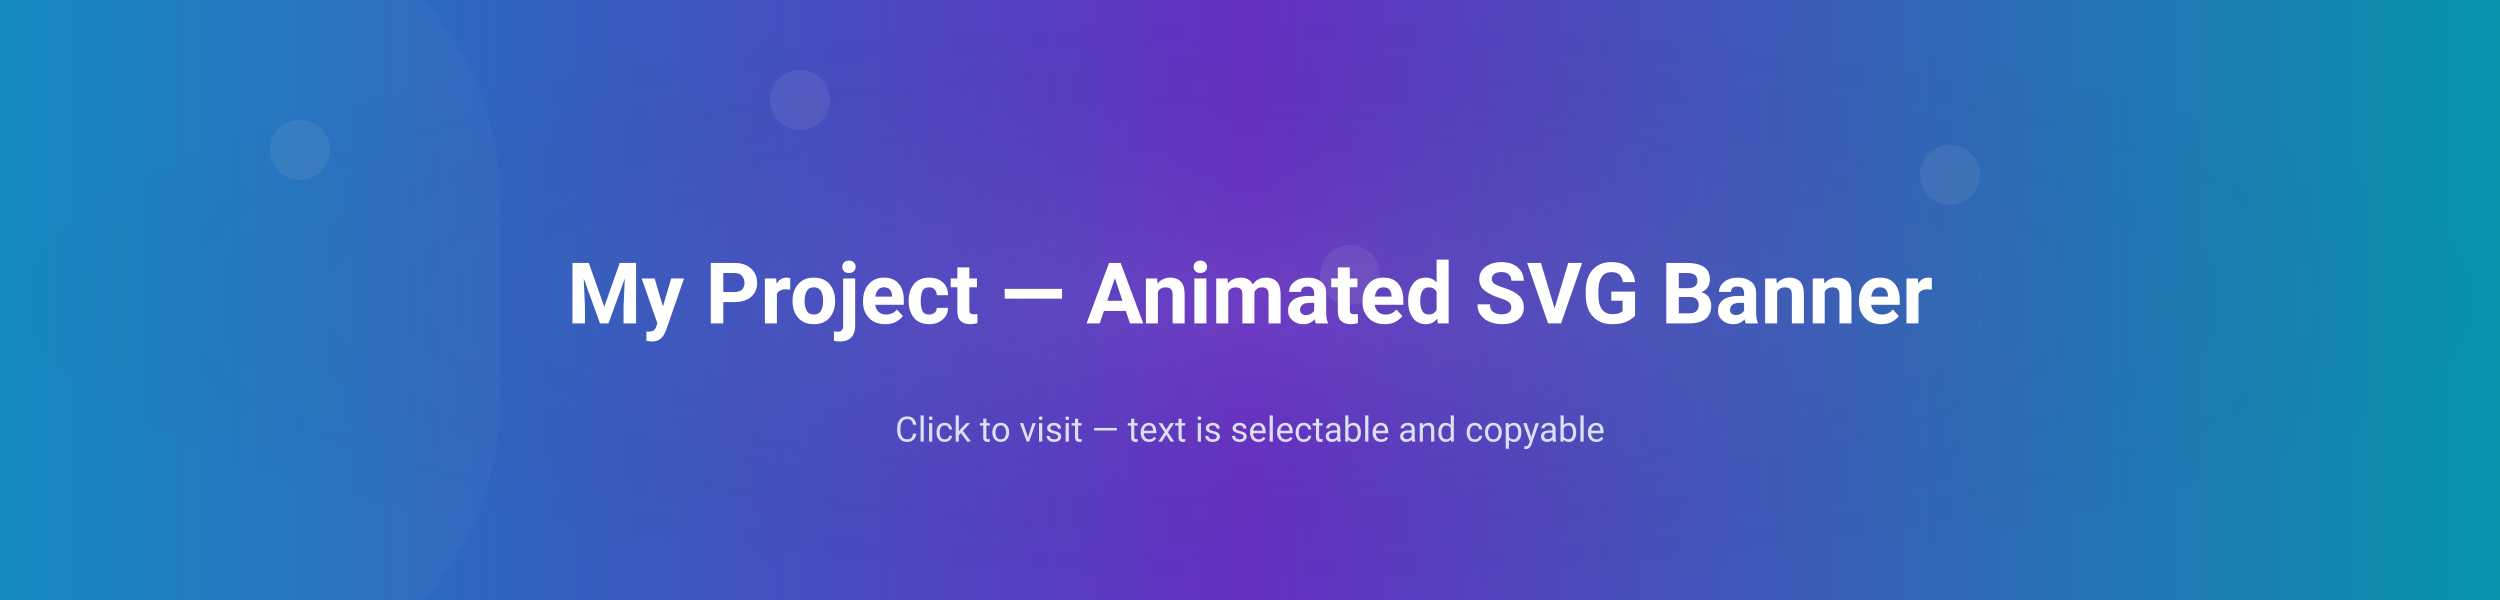
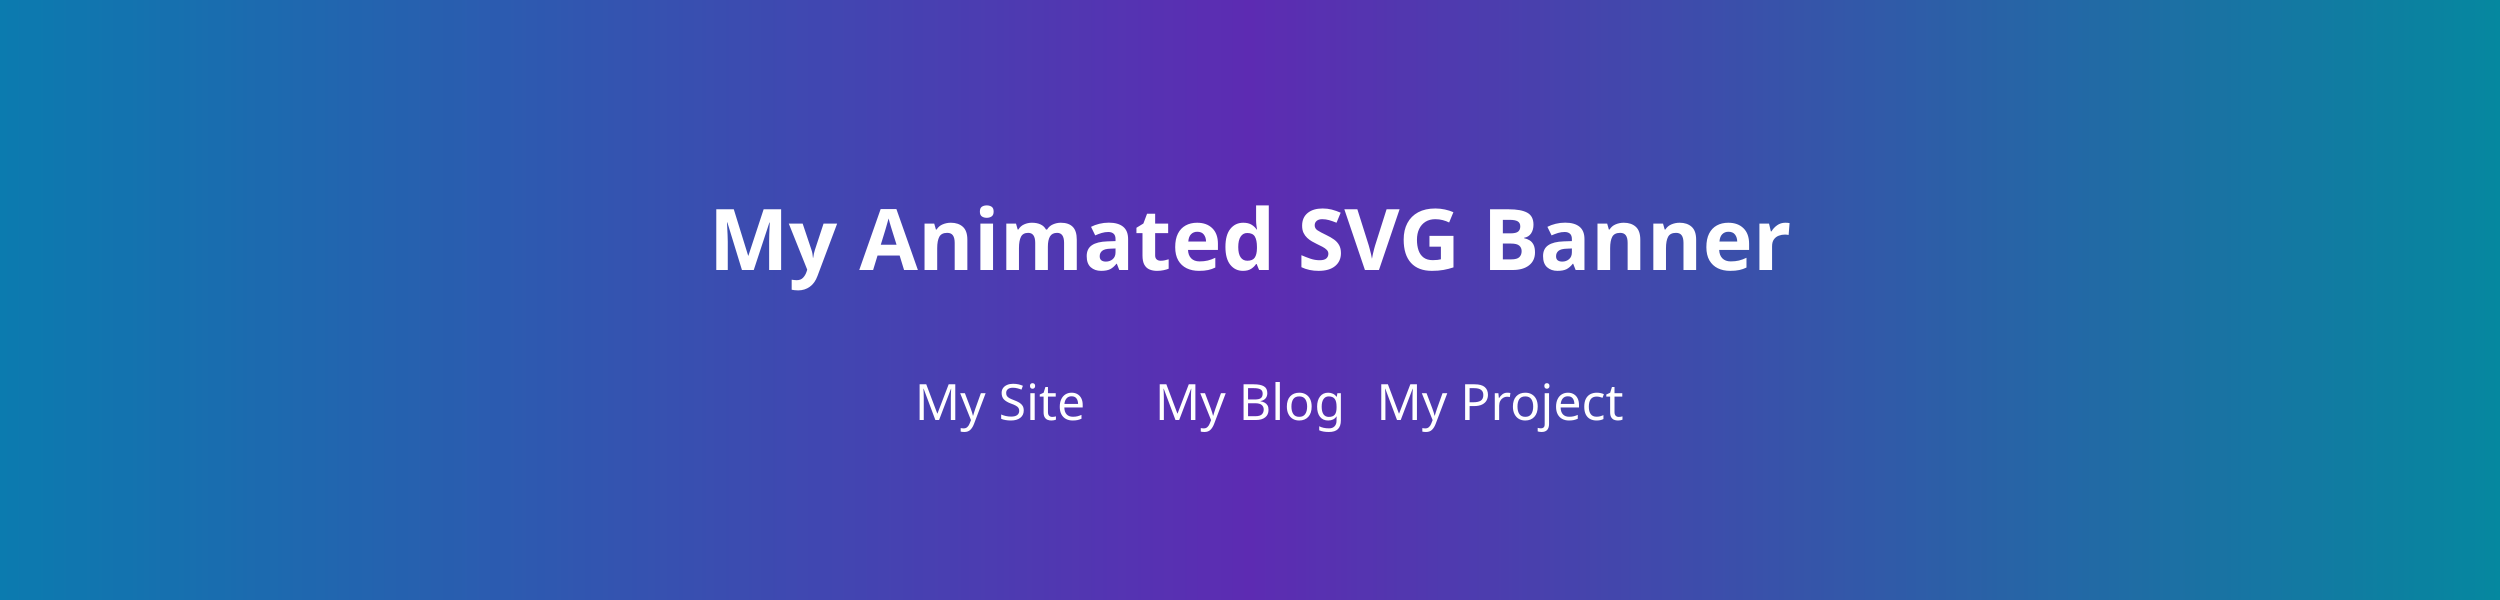
- <svg xmlns="http://www.w3.org/2000/svg" xmlns:xlink="http://www.w3.org/1999/xlink" width="1000" height="240" viewBox="0 0 1000 240" role="img" aria-label="Animated banner with selectable text">
+ <svg xmlns="http://www.w3.org/2000/svg" xmlns:xlink="http://www.w3.org/1999/xlink" width="1000" height="240" viewBox="0 0 1000 240" role="img">
  <defs>
    <linearGradient id="g" x1="0%" y1="0%" x2="100%" y2="0%">
      <stop offset="0%" stop-color="#0ea5e9">
        <animate attributeName="stop-color" values="#0ea5e9;#7c3aed;#0ea5e9" dur="6s" repeatCount="indefinite" />
      </stop>
      <stop offset="50%" stop-color="#7c3aed">
        <animate attributeName="stop-color" values="#7c3aed;#06b6d4;#7c3aed" dur="6s" repeatCount="indefinite" />
      </stop>
      <stop offset="100%" stop-color="#06b6d4">
        <animate attributeName="stop-color" values="#06b6d4;#0ea5e9;#06b6d4" dur="6s" repeatCount="indefinite" />
      </stop>
    </linearGradient>
-     <radialGradient id="rg">
-       <stop offset="0%" stop-color="#ffffff" stop-opacity="0.08">
-         <animate attributeName="stop-opacity" values="0.06;0.12;0.06" dur="8s" repeatCount="indefinite" />
-       </stop>
-       <stop offset="100%" stop-color="#000000" stop-opacity="0" />
-     </radialGradient>
-     <circle id="dot" r="12" />
  </defs>
  <rect x="0" y="0" width="100%" height="100%" fill="url(#g)" />
-   <g transform="translate(-200,0)">
-     <rect x="0" y="-40" width="400" height="320" rx="120" fill="white" fill-opacity="0.04">
-       <animateTransform attributeName="transform" attributeType="XML" type="translate" from="-200 0" to="1200 0" dur="18s" repeatCount="indefinite" />
-     </rect>
+   <rect x="0" y="0" width="100%" height="100%" fill="#000" fill-opacity="0.25" />
+   <text x="50%" y="40%" text-anchor="middle" dominant-baseline="middle" font-family="system-ui, sans-serif" font-size="34" font-weight="600" fill="#ffffff" style="user-select:text;">
+     My Animated SVG Banner
+   </text>
+   <g font-family="system-ui, sans-serif" font-size="20" fill="#ffffff" text-anchor="middle">
+     <a xlink:href="https://example.com" href="https://example.com" target="_blank">
+       <text x="40%" y="70%" style="user-select:text;">My Site</text>
+     </a>
+     <a xlink:href="https://blog.example.com" href="https://blog.example.com" target="_blank">
+       <text x="50%" y="70%" style="user-select:text;">My Blog</text>
+     </a>
+     <a xlink:href="https://github.com/example/project" href="https://github.com/example/project" target="_blank">
+       <text x="60%" y="70%" style="user-select:text;">My Project</text>
+     </a>
  </g>
-   <g fill="white" fill-opacity="0.10" stroke="none" transform="translate(0,0)">
-     <use xlink:href="#dot" x="120" y="60">
-       <animateTransform attributeName="transform" type="translate" values="0 0; 40 -10; 0 0" dur="4s" repeatCount="indefinite" />
-       <animate attributeName="fill-opacity" values="0.06;0.14;0.06" dur="5s" repeatCount="indefinite" />
-     </use>
-     <use xlink:href="#dot" x="320" y="40">
-       <animateTransform attributeName="transform" type="translate" values="0 0; -30 14; 0 0" dur="5.5s" repeatCount="indefinite" />
-       <animate attributeName="fill-opacity" values="0.04;0.12;0.04" dur="6s" repeatCount="indefinite" />
-       <animateTransform attributeName="transform" type="scale" values="1;0.7;1" dur="7s" additive="sum" repeatCount="indefinite" />
-     </use>
-     <use xlink:href="#dot" x="540" y="110">
-       <animateTransform attributeName="transform" type="translate" values="0 0; 18 -24; 0 0" dur="6.2s" repeatCount="indefinite" />
-       <animate attributeName="fill-opacity" values="0.05;0.14;0.05" dur="5s" repeatCount="indefinite" />
-     </use>
-     <use xlink:href="#dot" x="780" y="70">
-       <animateTransform attributeName="transform" type="translate" values="0 0; -48 22; 0 0" dur="8s" repeatCount="indefinite" />
-       <animate attributeName="fill-opacity" values="0.02;0.10;0.02" dur="6.5s" repeatCount="indefinite" />
-       <animateTransform attributeName="transform" type="scale" values="1;1.3;1" dur="7.2s" additive="sum" repeatCount="indefinite" />
-     </use>
-   </g>
-   <rect x="0" y="0" width="100%" height="100%" fill="url(#rg)" />
-   <rect x="0" y="0" width="100%" height="100%" fill="#000" fill-opacity="0.18" />
-   <a xlink:href="https://example.com" href="https://example.com" target="_blank" rel="noopener">
-     <text x="50%" y="50%" text-anchor="middle" dominant-baseline="middle" font-family="system-ui, -apple-system, 'Segoe UI', Roboto, 'Helvetica Neue', Arial" font-weight="600" font-size="34" fill="#ffffff" style="user-select:text;">
-       My Project — Animated SVG Banner
-     </text>
-     <text x="50%" y="72%" text-anchor="middle" dominant-baseline="middle" font-family="system-ui, -apple-system, 'Segoe UI', Roboto, 'Helvetica Neue', Arial" font-size="14" fill="#e6eef8" fill-opacity="0.92" style="user-select:text;">
-       Click to visit — text is selectable and copyable
-     </text>
-   </a>
</svg>
